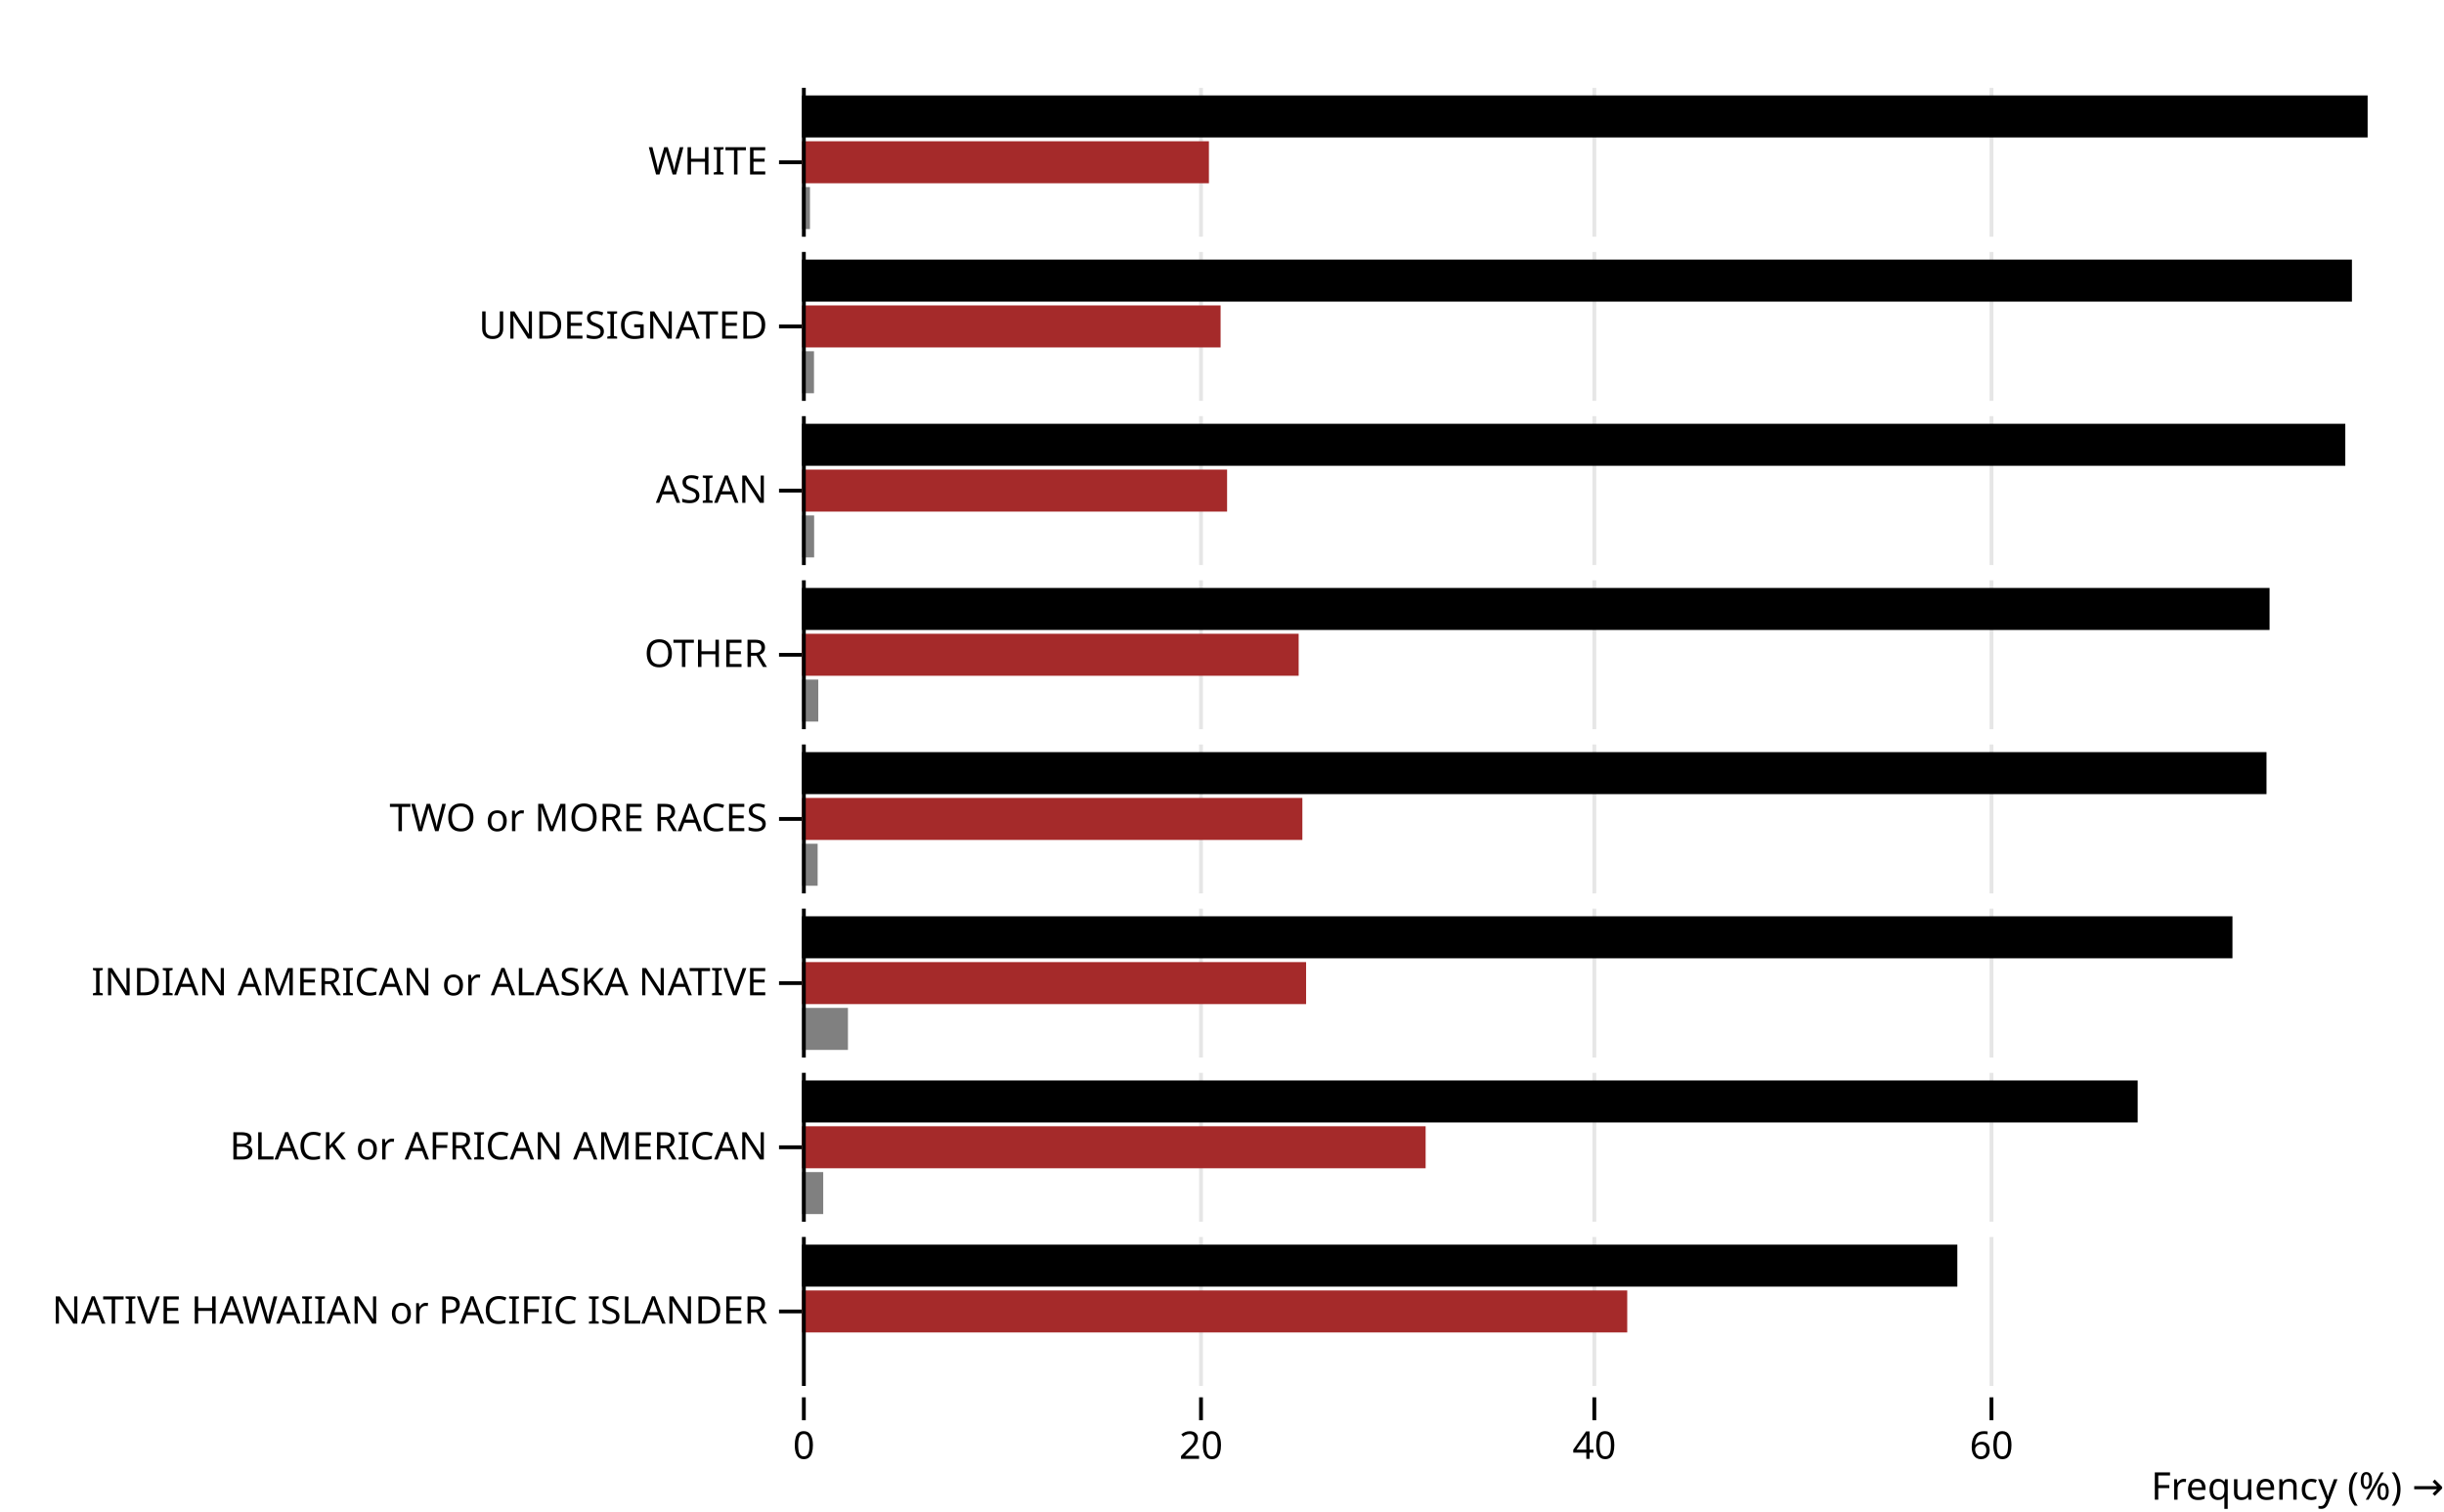
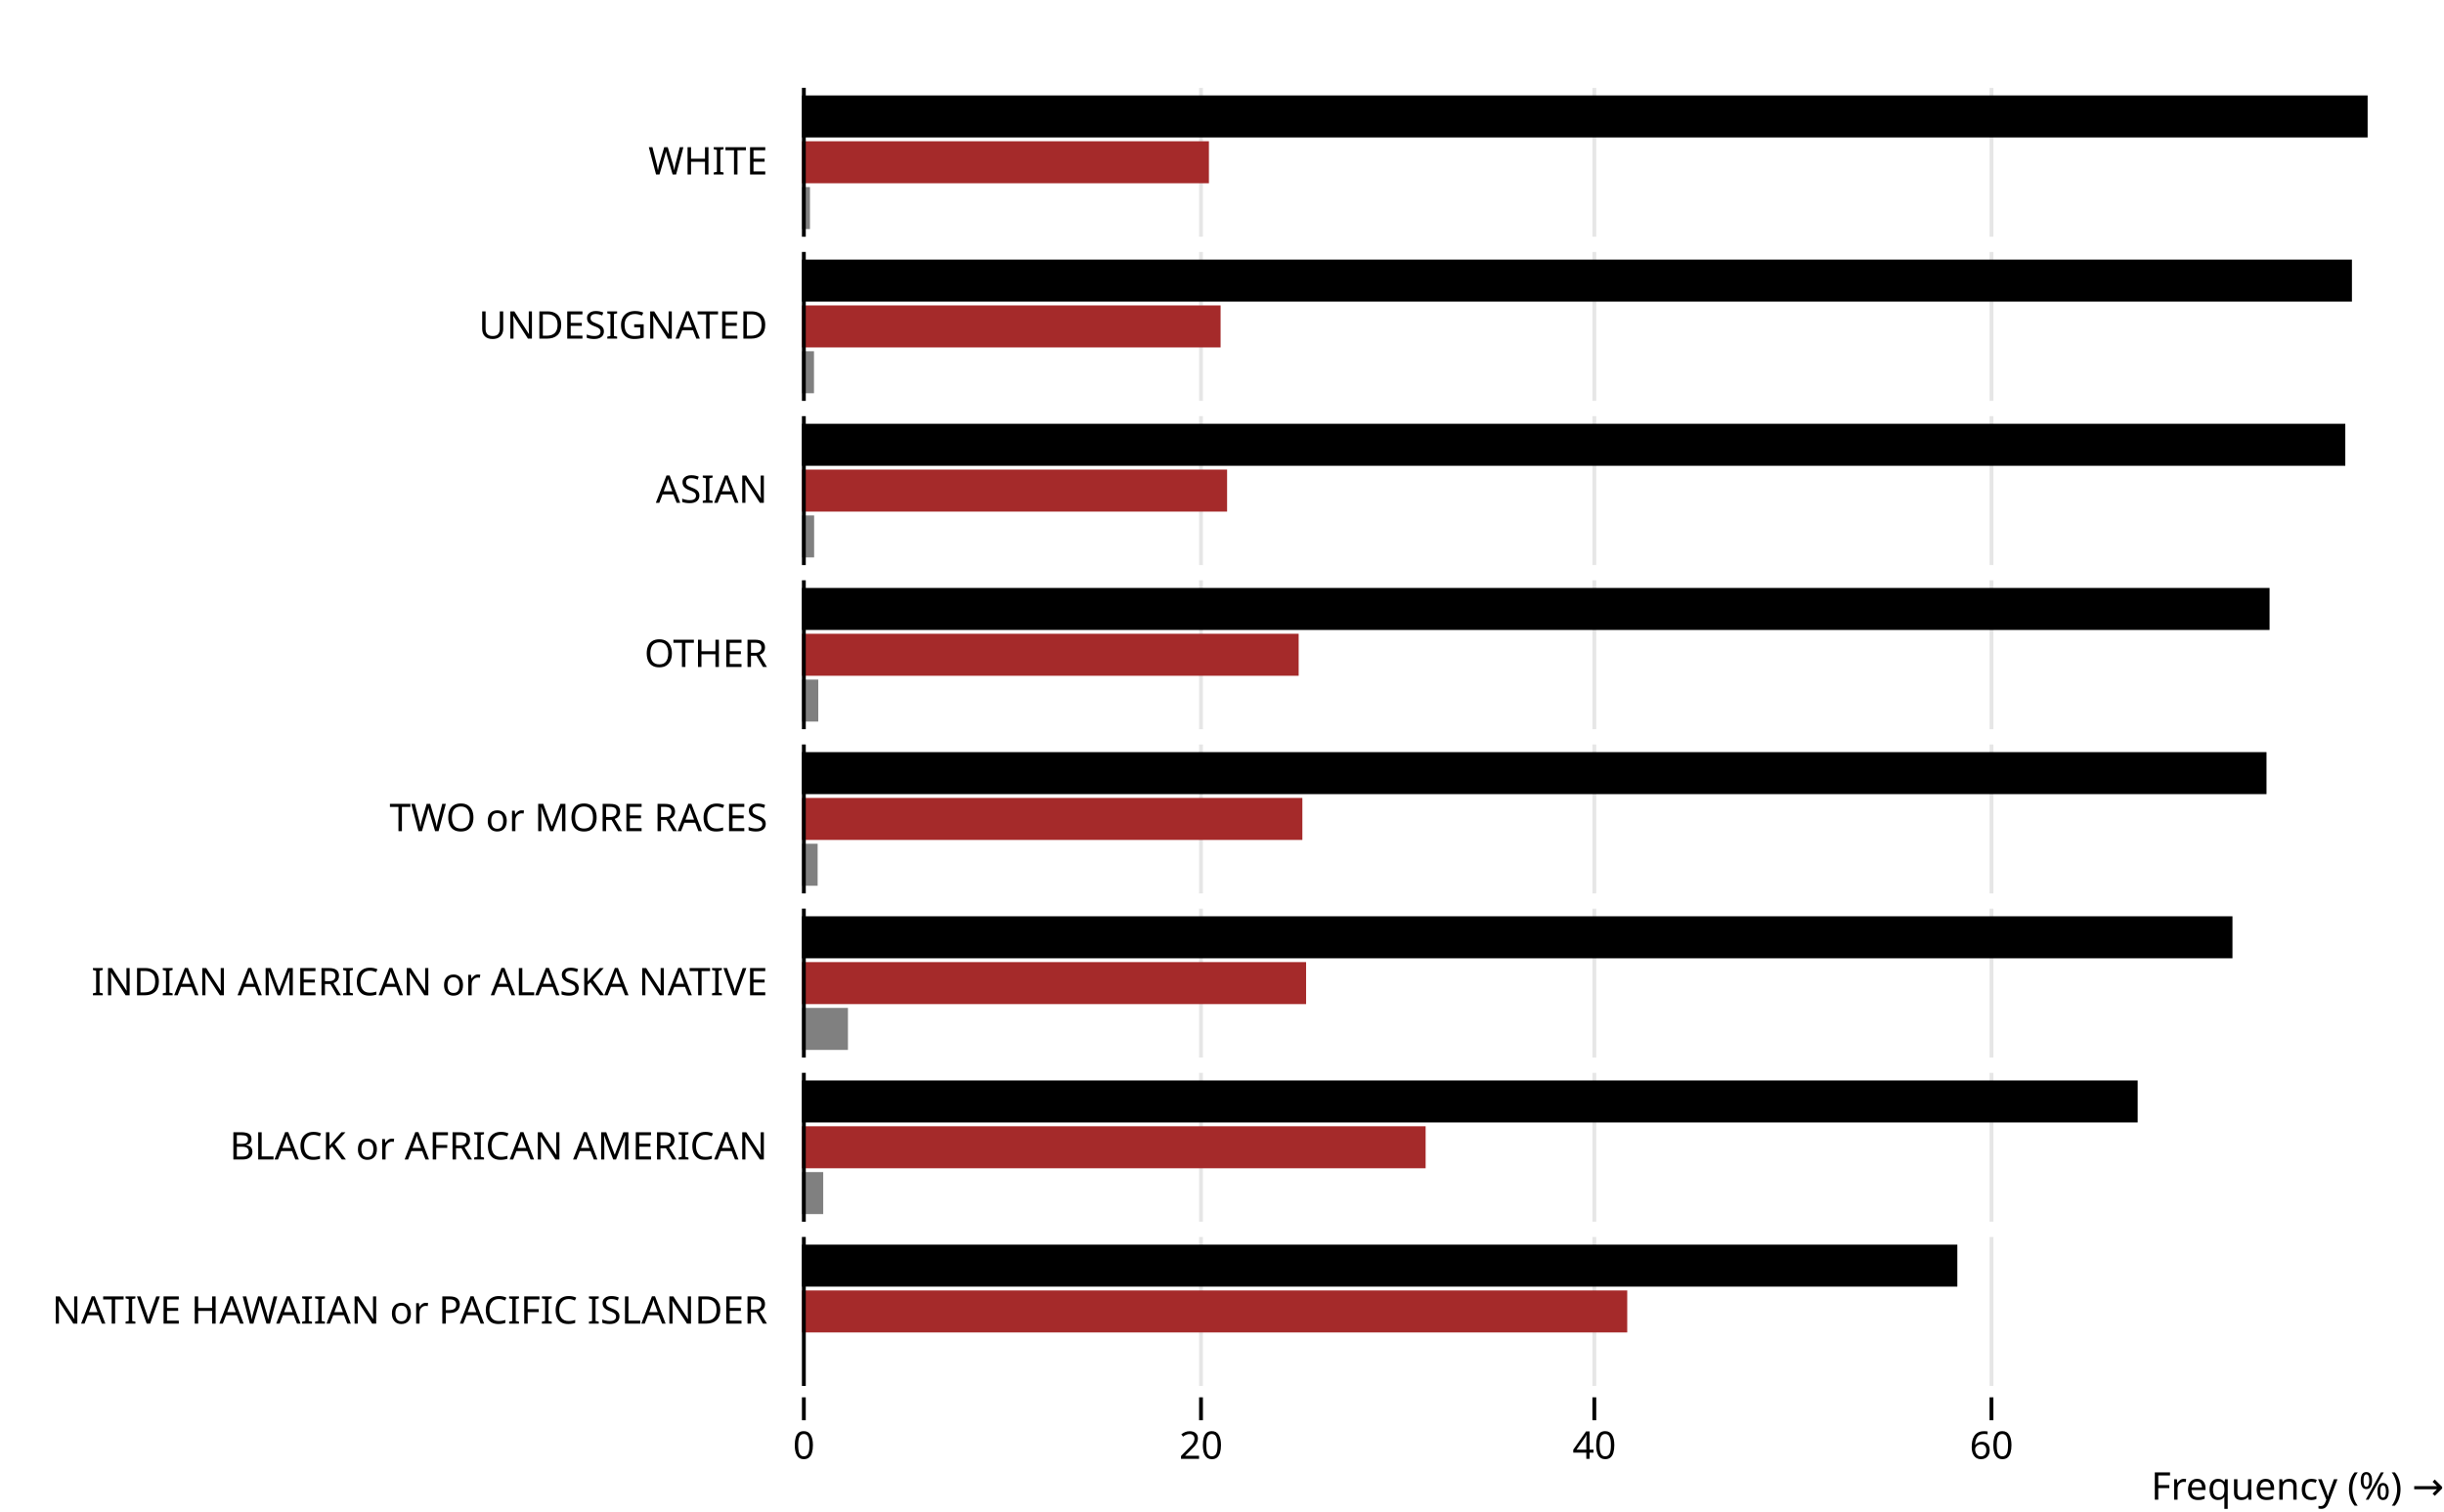
<svg xmlns="http://www.w3.org/2000/svg" viewBox="0,0,640,396" class="plot" fill="currentColor" stroke-miterlimit="1" text-anchor="middle" font-size="10" font-family="sans-serif" style="max-width: 640px; display: block; background: white;">
  <style>
    .plot text {
      white-space: pre;
    }
  </style>
  <g transform="translate(210,0)" fill="none" text-anchor="end">
    <g class="tick" opacity="1" transform="translate(0,42.5)">
-       <line stroke="currentColor" x2="-6" />
+       <line stroke="currentColor" x2="0" />
      <text fill="currentColor" x="-9" dy="0.32em">WHITE</text>
    </g>
    <g class="tick" opacity="1" transform="translate(0,85.5)">
-       <line stroke="currentColor" x2="-6" />
+       <line stroke="currentColor" x2="0" />
      <text fill="currentColor" x="-9" dy="0.32em">UNDESIGNATED</text>
    </g>
    <g class="tick" opacity="1" transform="translate(0,128.5)">
-       <line stroke="currentColor" x2="-6" />
+       <line stroke="currentColor" x2="0" />
      <text fill="currentColor" x="-9" dy="0.32em">ASIAN</text>
    </g>
    <g class="tick" opacity="1" transform="translate(0,171.5)">
-       <line stroke="currentColor" x2="-6" />
+       <line stroke="currentColor" x2="0" />
      <text fill="currentColor" x="-9" dy="0.32em">OTHER</text>
    </g>
    <g class="tick" opacity="1" transform="translate(0,214.5)">
-       <line stroke="currentColor" x2="-6" />
+       <line stroke="currentColor" x2="0" />
      <text fill="currentColor" x="-9" dy="0.32em">TWO or MORE RACES</text>
    </g>
    <g class="tick" opacity="1" transform="translate(0,257.5)">
-       <line stroke="currentColor" x2="-6" />
+       <line stroke="currentColor" x2="0" />
      <text fill="currentColor" x="-9" dy="0.32em">INDIAN AMERICAN or ALASKA NATIVE</text>
    </g>
    <g class="tick" opacity="1" transform="translate(0,300.5)">
-       <line stroke="currentColor" x2="-6" />
+       <line stroke="currentColor" x2="0" />
      <text fill="currentColor" x="-9" dy="0.32em">BLACK or AFRICAN AMERICAN</text>
    </g>
    <g class="tick" opacity="1" transform="translate(0,343.5)">
-       <line stroke="currentColor" x2="-6" />
+       <line stroke="currentColor" x2="0" />
      <text fill="currentColor" x="-9" dy="0.32em">NATIVE HAWAIIAN or PACIFIC ISLANDER</text>
    </g>
  </g>
  <g transform="translate(0,366)" fill="none" text-anchor="middle">
    <g class="tick" opacity="1" transform="translate(210.5,0)">
      <line stroke="currentColor" y2="6" />
      <text fill="currentColor" y="9" dy="0.71em">0</text>
      <path stroke="currentColor" stroke-opacity="0.1" d="M0,-343v39M0,-300v39M0,-257v39M0,-214v39M0,-171v39M0,-128v39M0,-85v39M0,-42v39" />
    </g>
    <g class="tick" opacity="1" transform="translate(314.5,0)">
      <line stroke="currentColor" y2="6" />
      <text fill="currentColor" y="9" dy="0.71em">20</text>
      <path stroke="currentColor" stroke-opacity="0.1" d="M0,-343v39M0,-300v39M0,-257v39M0,-214v39M0,-171v39M0,-128v39M0,-85v39M0,-42v39" />
    </g>
    <g class="tick" opacity="1" transform="translate(417.5,0)">
      <line stroke="currentColor" y2="6" />
      <text fill="currentColor" y="9" dy="0.71em">40</text>
      <path stroke="currentColor" stroke-opacity="0.1" d="M0,-343v39M0,-300v39M0,-257v39M0,-214v39M0,-171v39M0,-128v39M0,-85v39M0,-42v39" />
    </g>
    <g class="tick" opacity="1" transform="translate(521.5,0)">
      <line stroke="currentColor" y2="6" />
      <text fill="currentColor" y="9" dy="0.71em">60</text>
      <path stroke="currentColor" stroke-opacity="0.1" d="M0,-343v39M0,-300v39M0,-257v39M0,-214v39M0,-171v39M0,-128v39M0,-85v39M0,-42v39" />
    </g>
    <text fill="currentColor" transform="translate(640,30)" dy="-0.32em" text-anchor="end">Frequency (%) →</text>
  </g>
  <g>
    <g transform="translate(0,23)">
      <g transform="translate(0,0)">
        <rect x="210" width="410" y="2" height="11" fill="currentColor">
          </rect>
        <rect x="210" width="2.102" y="26" height="11" fill="gray">
          </rect>
        <rect x="210" width="106.574" y="14" height="11" fill="brown">
          </rect>
      </g>
      <g stroke="currentColor" transform="translate(0.5,0)">
        <line x1="210" x2="210" y1="0" y2="39" />
      </g>
    </g>
    <g transform="translate(0,66)">
      <g transform="translate(0,0)">
        <rect x="210" width="405.891" y="2" height="11" fill="currentColor">
          </rect>
        <rect x="210" width="3.154" y="26" height="11" fill="gray">
          </rect>
        <rect x="210" width="109.631" y="14" height="11" fill="brown">
          </rect>
      </g>
      <g stroke="currentColor" transform="translate(0.5,0)">
        <line x1="210" x2="210" y1="0" y2="39" />
      </g>
    </g>
    <g transform="translate(0,109)">
      <g transform="translate(0,0)">
        <rect x="210" width="404.152" y="2" height="11" fill="currentColor">
          </rect>
        <rect x="210" width="111.332" y="14" height="11" fill="brown">
          </rect>
        <rect x="210" width="3.192" y="26" height="11" fill="gray">
          </rect>
      </g>
      <g stroke="currentColor" transform="translate(0.5,0)">
        <line x1="210" x2="210" y1="0" y2="39" />
      </g>
    </g>
    <g transform="translate(0,152)">
      <g transform="translate(0,0)">
        <rect x="210" width="384.322" y="2" height="11" fill="currentColor">
          </rect>
        <rect x="210" width="4.279" y="26" height="11" fill="gray">
          </rect>
        <rect x="210" width="130.075" y="14" height="11" fill="brown">
          </rect>
      </g>
      <g stroke="currentColor" transform="translate(0.5,0)">
        <line x1="210" x2="210" y1="0" y2="39" />
      </g>
    </g>
    <g transform="translate(0,195)">
      <g transform="translate(0,0)">
        <rect x="210" width="383.521" y="2" height="11" fill="currentColor">
          </rect>
        <rect x="210" width="131.045" y="14" height="11" fill="brown">
          </rect>
        <rect x="210" width="4.11" y="26" height="11" fill="gray">
          </rect>
      </g>
      <g stroke="currentColor" transform="translate(0.5,0)">
        <line x1="210" x2="210" y1="0" y2="39" />
      </g>
    </g>
    <g transform="translate(0,238)">
      <g transform="translate(0,0)">
        <rect x="210" width="132.023" y="14" height="11" fill="brown">
          </rect>
        <rect x="210" width="374.605" y="2" height="11" fill="currentColor">
          </rect>
        <rect x="210" width="12.048" y="26" height="11" fill="gray">
          </rect>
      </g>
      <g stroke="currentColor" transform="translate(0.5,0)">
        <line x1="210" x2="210" y1="0" y2="39" />
      </g>
    </g>
    <g transform="translate(0,281)">
      <g transform="translate(0,0)">
        <rect x="210" width="349.781" y="2" height="11" fill="currentColor">
          </rect>
        <rect x="210" width="163.323" y="14" height="11" fill="brown">
          </rect>
        <rect x="210" width="5.572" y="26" height="11" fill="gray">
          </rect>
      </g>
      <g stroke="currentColor" transform="translate(0.5,0)">
        <line x1="210" x2="210" y1="0" y2="39" />
      </g>
    </g>
    <g transform="translate(0,324)">
      <g transform="translate(0,0)">
        <rect x="210" width="216.115" y="14" height="11" fill="brown">
          </rect>
        <rect x="210" width="302.561" y="2" height="11" fill="currentColor">
          </rect>
      </g>
      <g stroke="currentColor" transform="translate(0.5,0)">
        <line x1="210" x2="210" y1="0" y2="39" />
      </g>
    </g>
  </g>
</svg>
